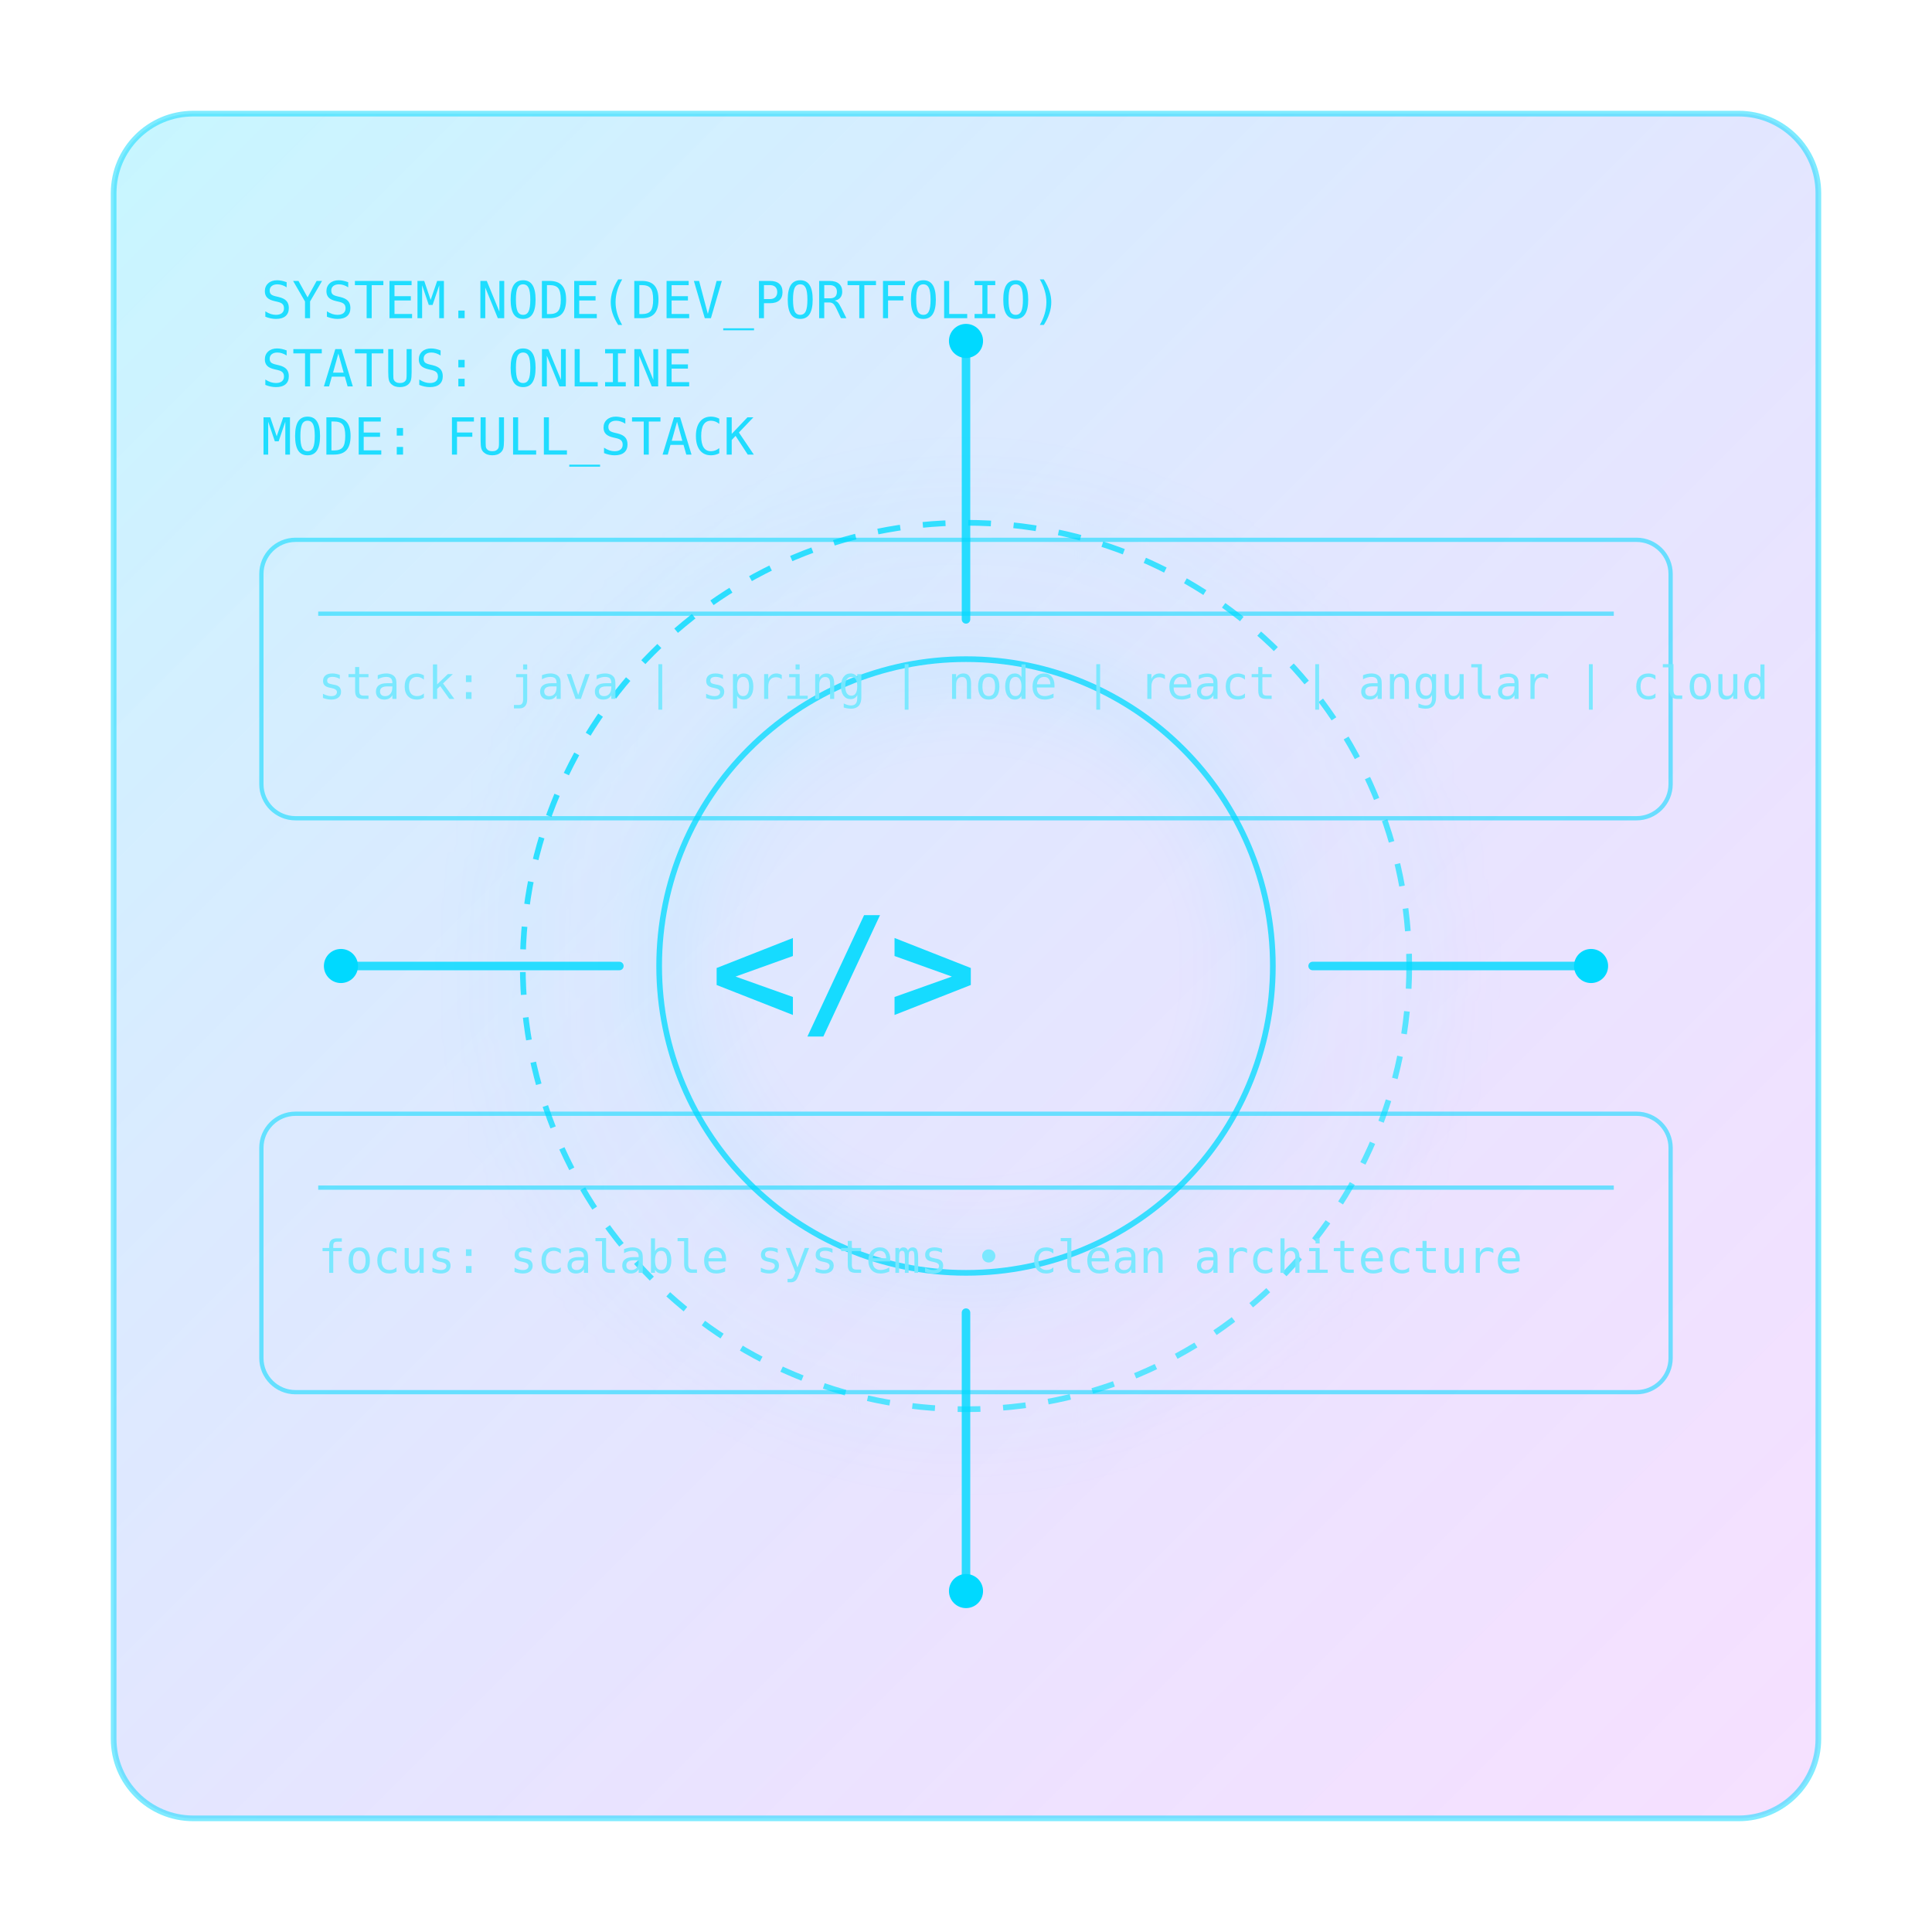
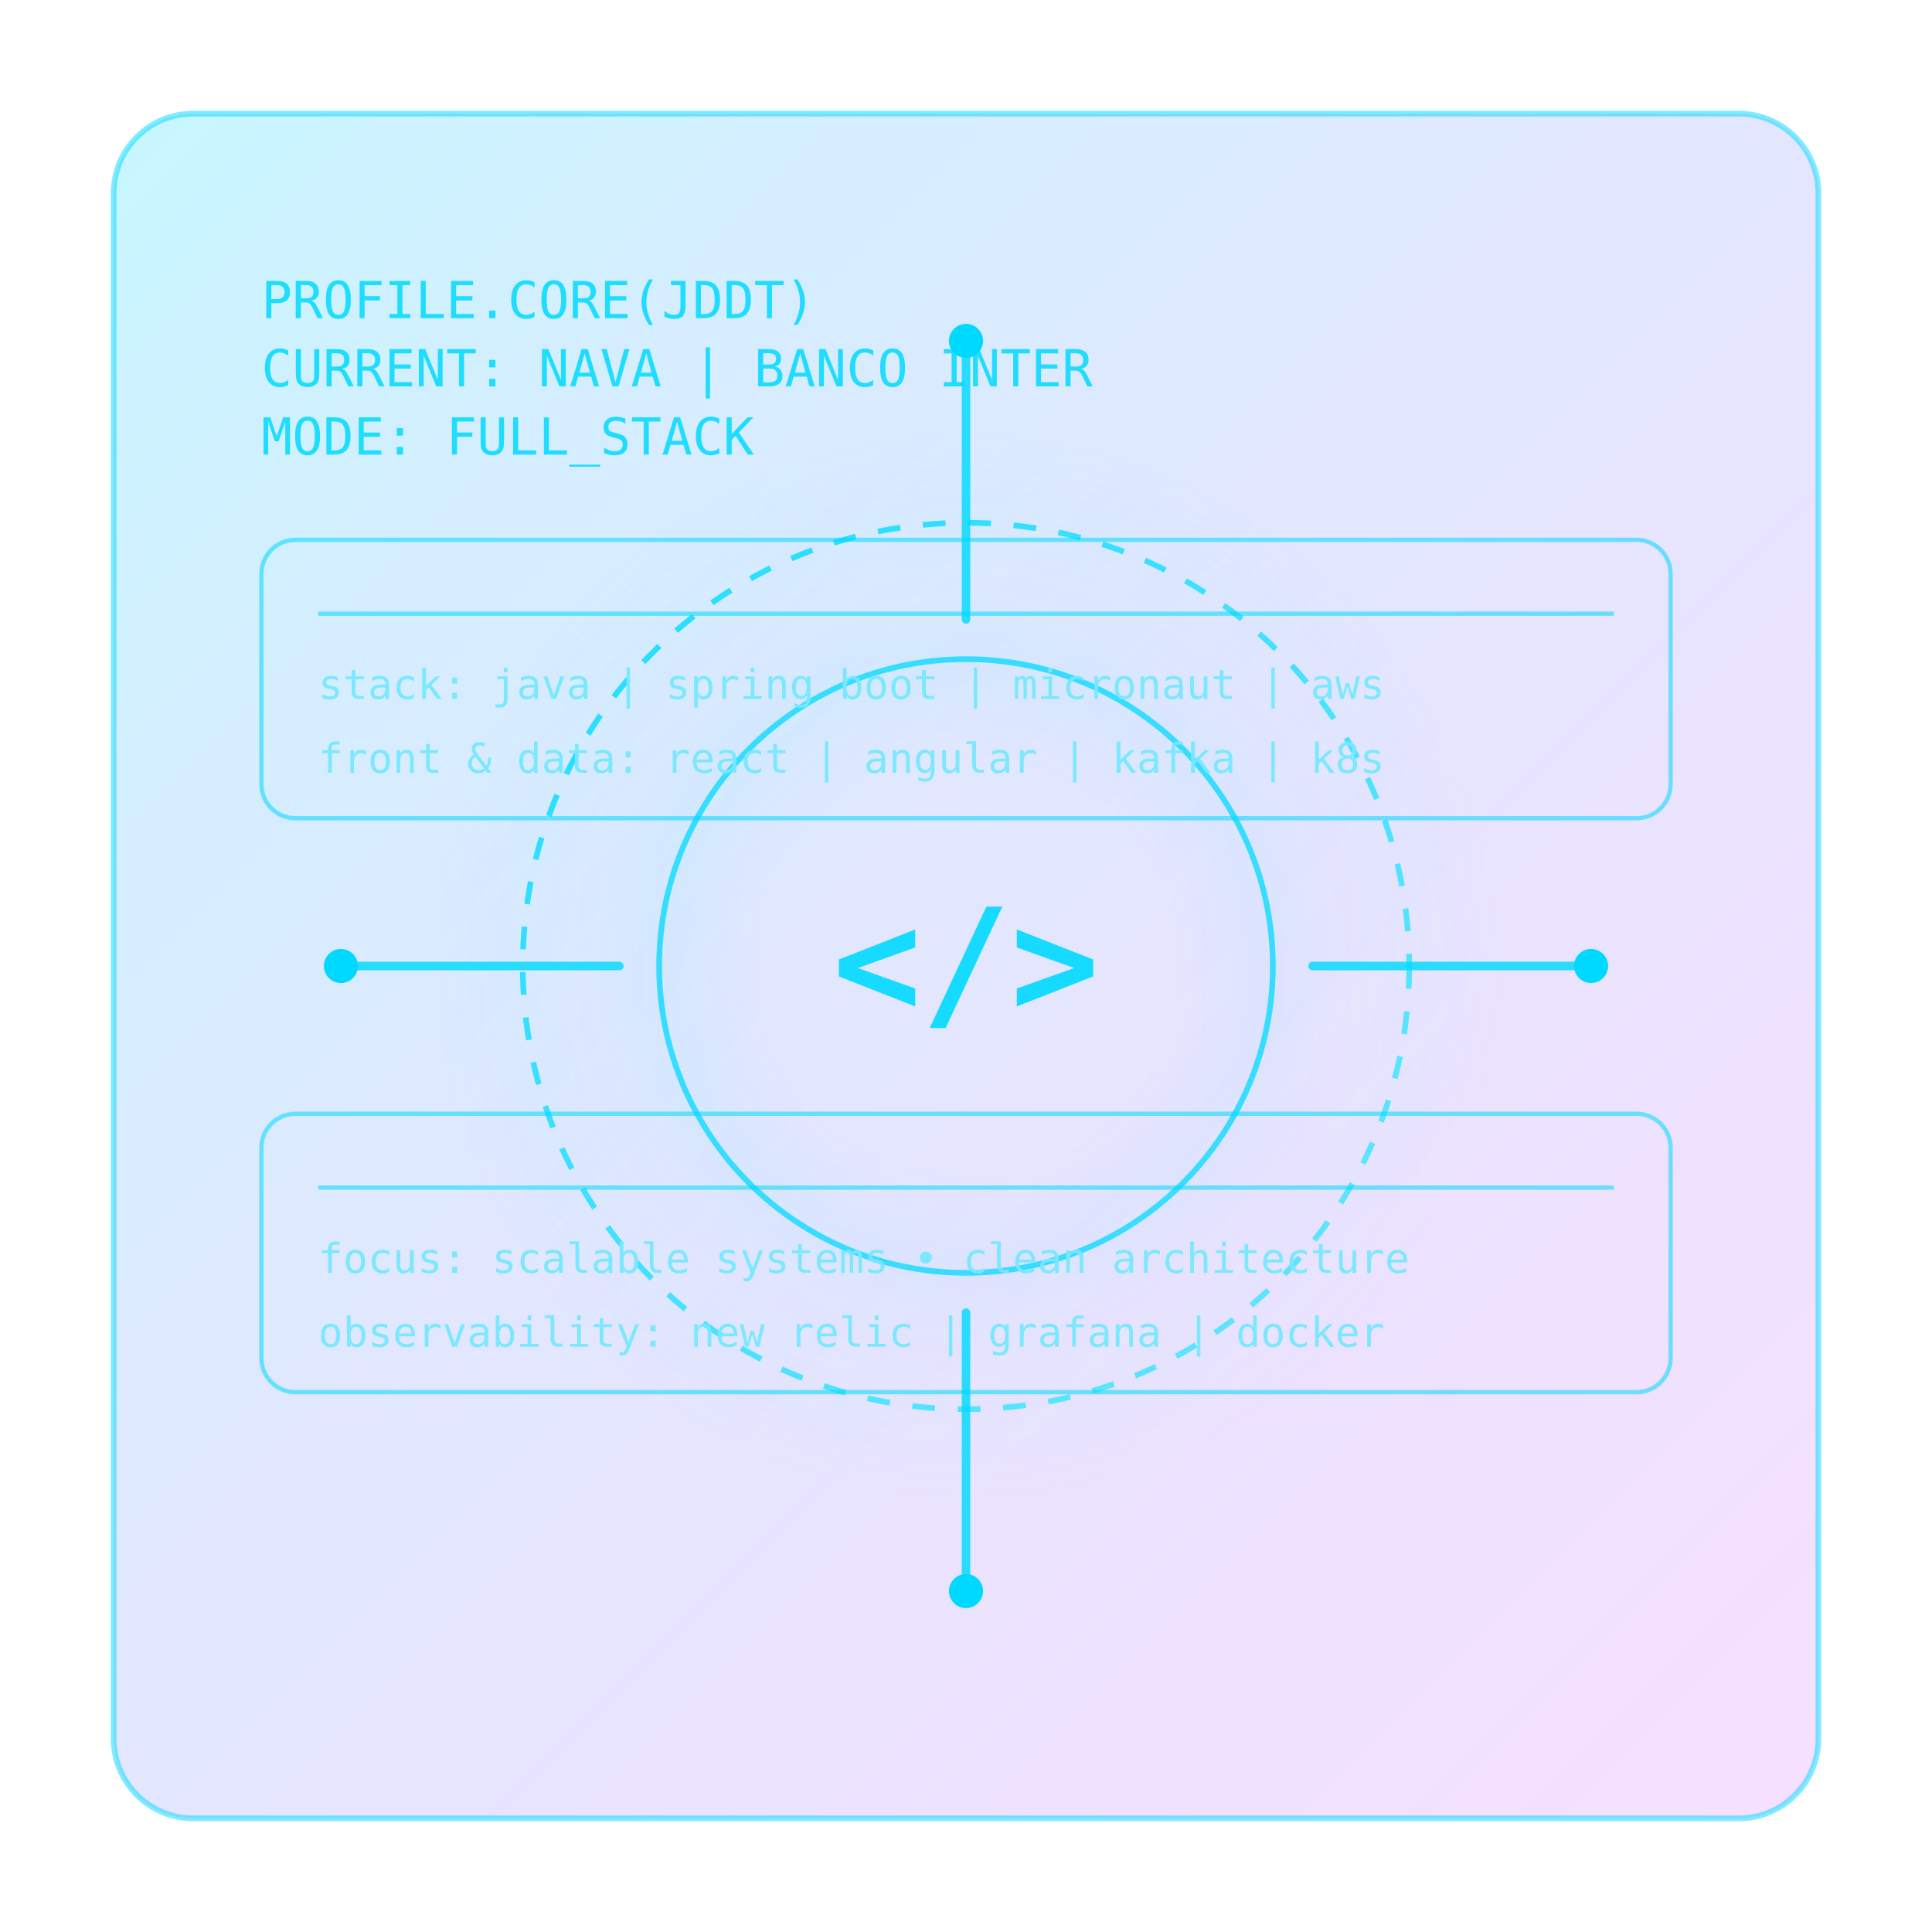
<svg xmlns="http://www.w3.org/2000/svg" width="680" height="680" viewBox="0 0 680 680" fill="none">
  <defs>
    <linearGradient id="panelGradient" x1="40" y1="40" x2="640" y2="640" gradientUnits="userSpaceOnUse">
      <stop stop-color="#00D9FF" stop-opacity="0.22" />
      <stop offset="1" stop-color="#B300FF" stop-opacity="0.12" />
    </linearGradient>
    <linearGradient id="lineGradient" x1="84" y1="84" x2="596" y2="596" gradientUnits="userSpaceOnUse">
      <stop stop-color="#00D9FF" />
      <stop offset="1" stop-color="#77E8FF" />
    </linearGradient>
    <filter id="glow" x="0" y="0" width="680" height="680" filterUnits="userSpaceOnUse" color-interpolation-filters="sRGB">
      <feGaussianBlur stdDeviation="14" result="blur" />
      <feMerge>
        <feMergeNode in="blur" />
        <feMergeNode in="SourceGraphic" />
      </feMerge>
    </filter>
  </defs>
  <rect x="40" y="40" width="600" height="600" rx="28" fill="url(#panelGradient)" stroke="#00D9FF" stroke-opacity="0.5" stroke-width="2" />
  <g filter="url(#glow)">
    <circle cx="340" cy="340" r="156" stroke="url(#lineGradient)" stroke-opacity="0.95" stroke-width="2" stroke-dasharray="8 8" />
    <circle cx="340" cy="340" r="108" stroke="#00D9FF" stroke-opacity="0.75" stroke-width="2" />
  </g>
  <g stroke="#00D9FF" stroke-opacity="0.82" stroke-width="3" stroke-linecap="round" stroke-linejoin="round">
    <path d="M218 340H120" />
    <path d="M560 340H462" />
    <path d="M340 218V120" />
    <path d="M340 560V462" />
  </g>
  <g fill="#00D9FF">
    <circle cx="120" cy="340" r="6" />
    <circle cx="560" cy="340" r="6" />
    <circle cx="340" cy="120" r="6" />
    <circle cx="340" cy="560" r="6" />
  </g>
  <g fill="#00D9FF" fill-opacity="0.9" font-family="JetBrains Mono, monospace" font-size="52" font-weight="700">
-     <text x="250" y="360">&lt;/&gt;</text>
+     <text x="340" y="357" text-anchor="middle">&lt;/&gt;</text>
  </g>
  <g fill="#00D9FF" fill-opacity="0.85" font-family="JetBrains Mono, monospace" font-size="18" font-weight="500">
-     <text x="92" y="112">SYSTEM.NODE(DEV_PORTFOLIO)</text>
-     <text x="92" y="136">STATUS: ONLINE</text>
+     <text x="92" y="112">PROFILE.CORE(JDDT)</text>
+     <text x="92" y="136">CURRENT: NAVA | BANCO INTER</text>
    <text x="92" y="160">MODE: FULL_STACK</text>
  </g>
  <g stroke="#00D9FF" stroke-opacity="0.55" stroke-width="1.5">
    <rect x="92" y="190" width="496" height="98" rx="12" />
    <rect x="92" y="392" width="496" height="98" rx="12" />
    <path d="M112 216H568" />
    <path d="M112 418H568" />
  </g>
-   <g fill="#77E8FF" fill-opacity="0.95" font-family="JetBrains Mono, monospace" font-size="16">
-     <text x="112" y="246">stack: java | spring | node | react | angular | cloud</text>
+   <g fill="#77E8FF" fill-opacity="0.95" font-family="JetBrains Mono, monospace" font-size="14.5">
+     <text x="112" y="246">stack: java | spring boot | micronaut | aws</text>
+     <text x="112" y="272">front &amp; data: react | angular | kafka | k8s</text>
    <text x="112" y="448">focus: scalable systems • clean architecture</text>
+     <text x="112" y="474">observability: new relic | grafana | docker</text>
  </g>
</svg>
